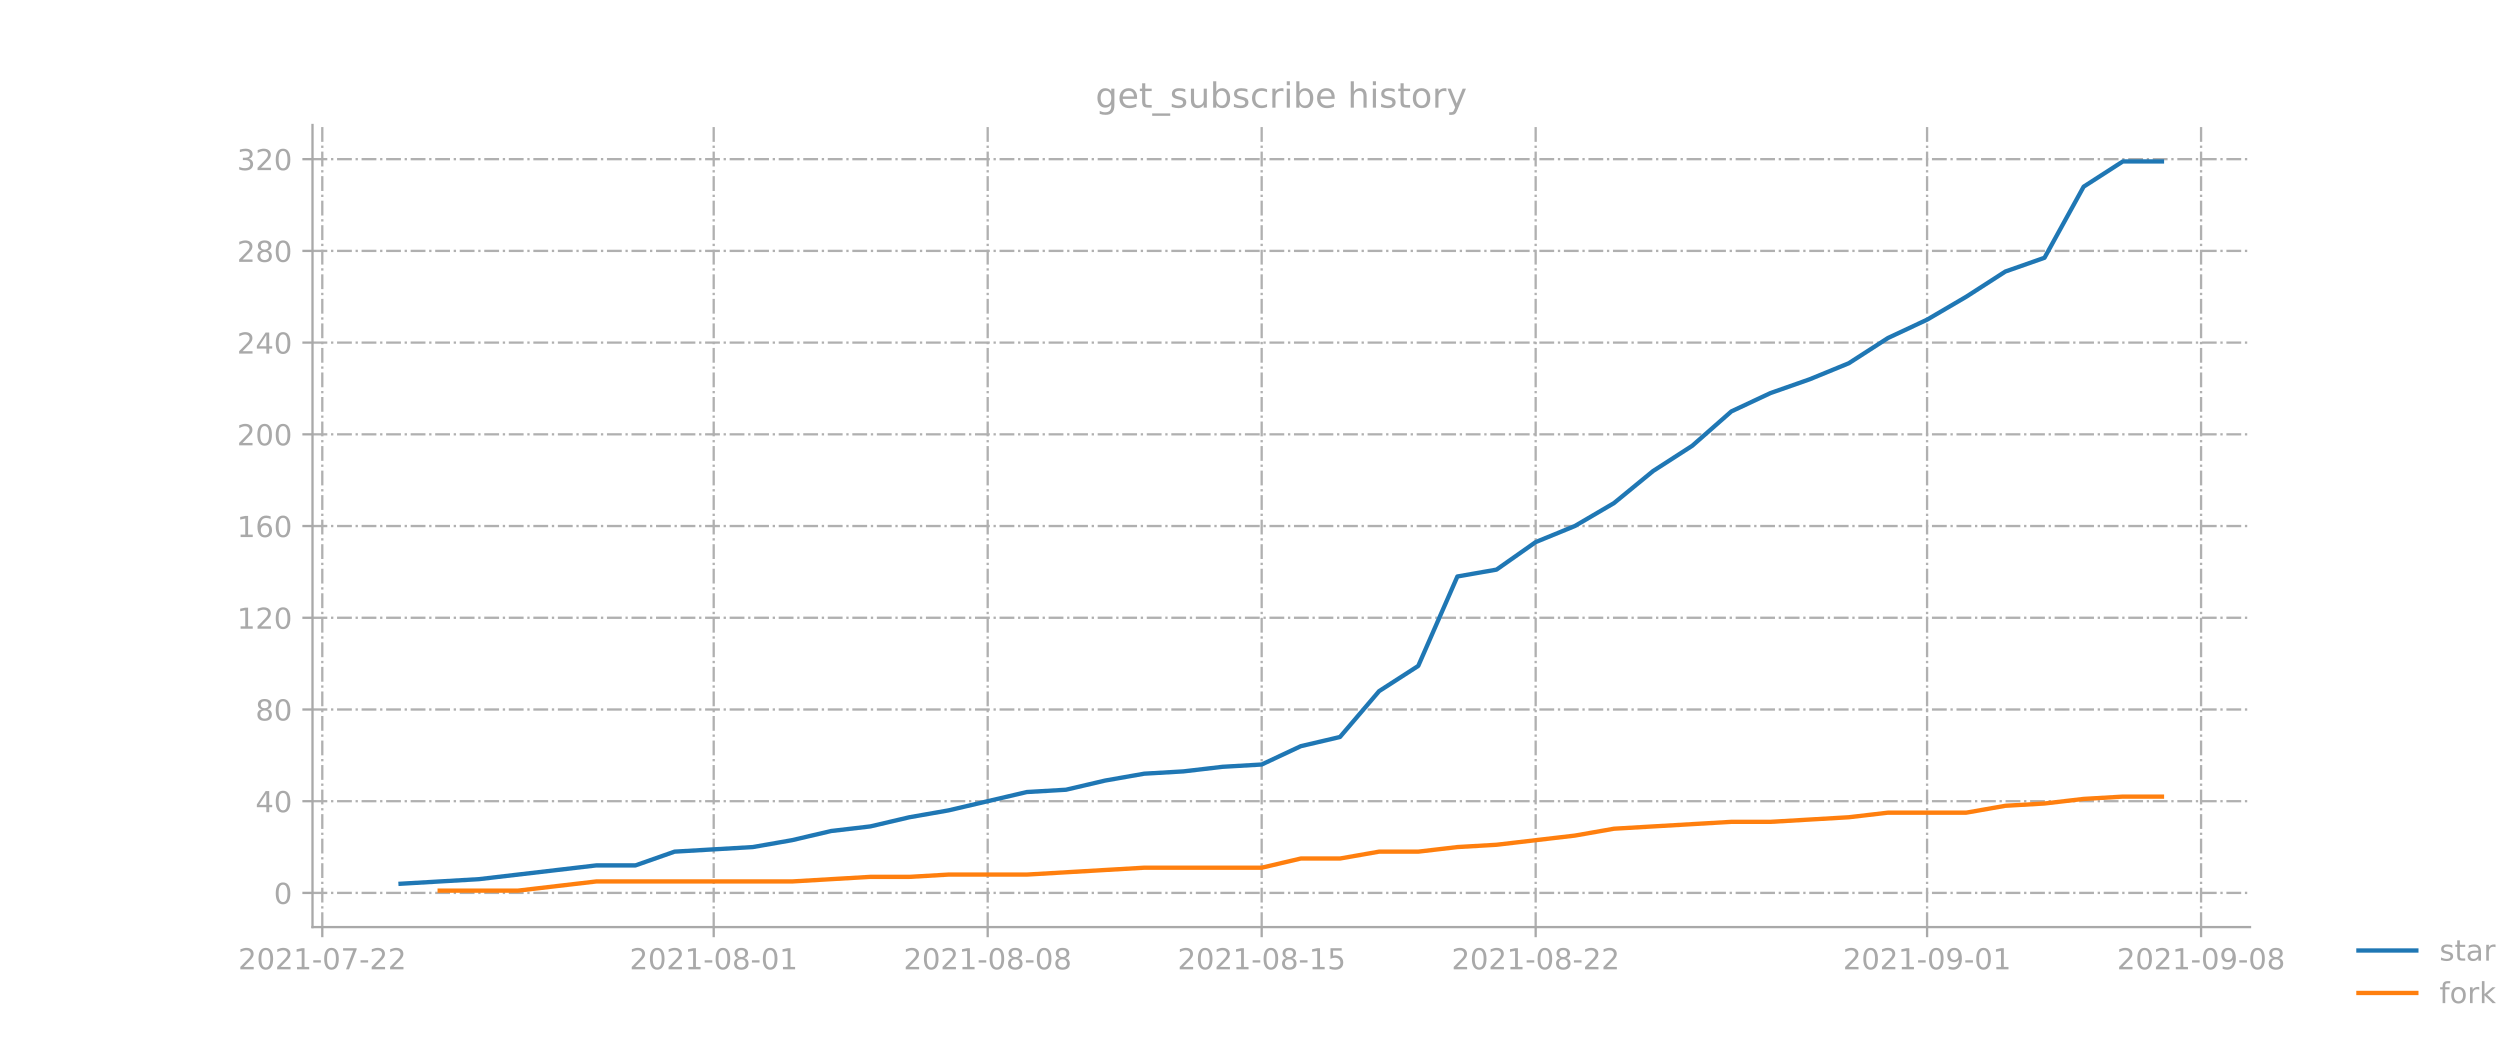
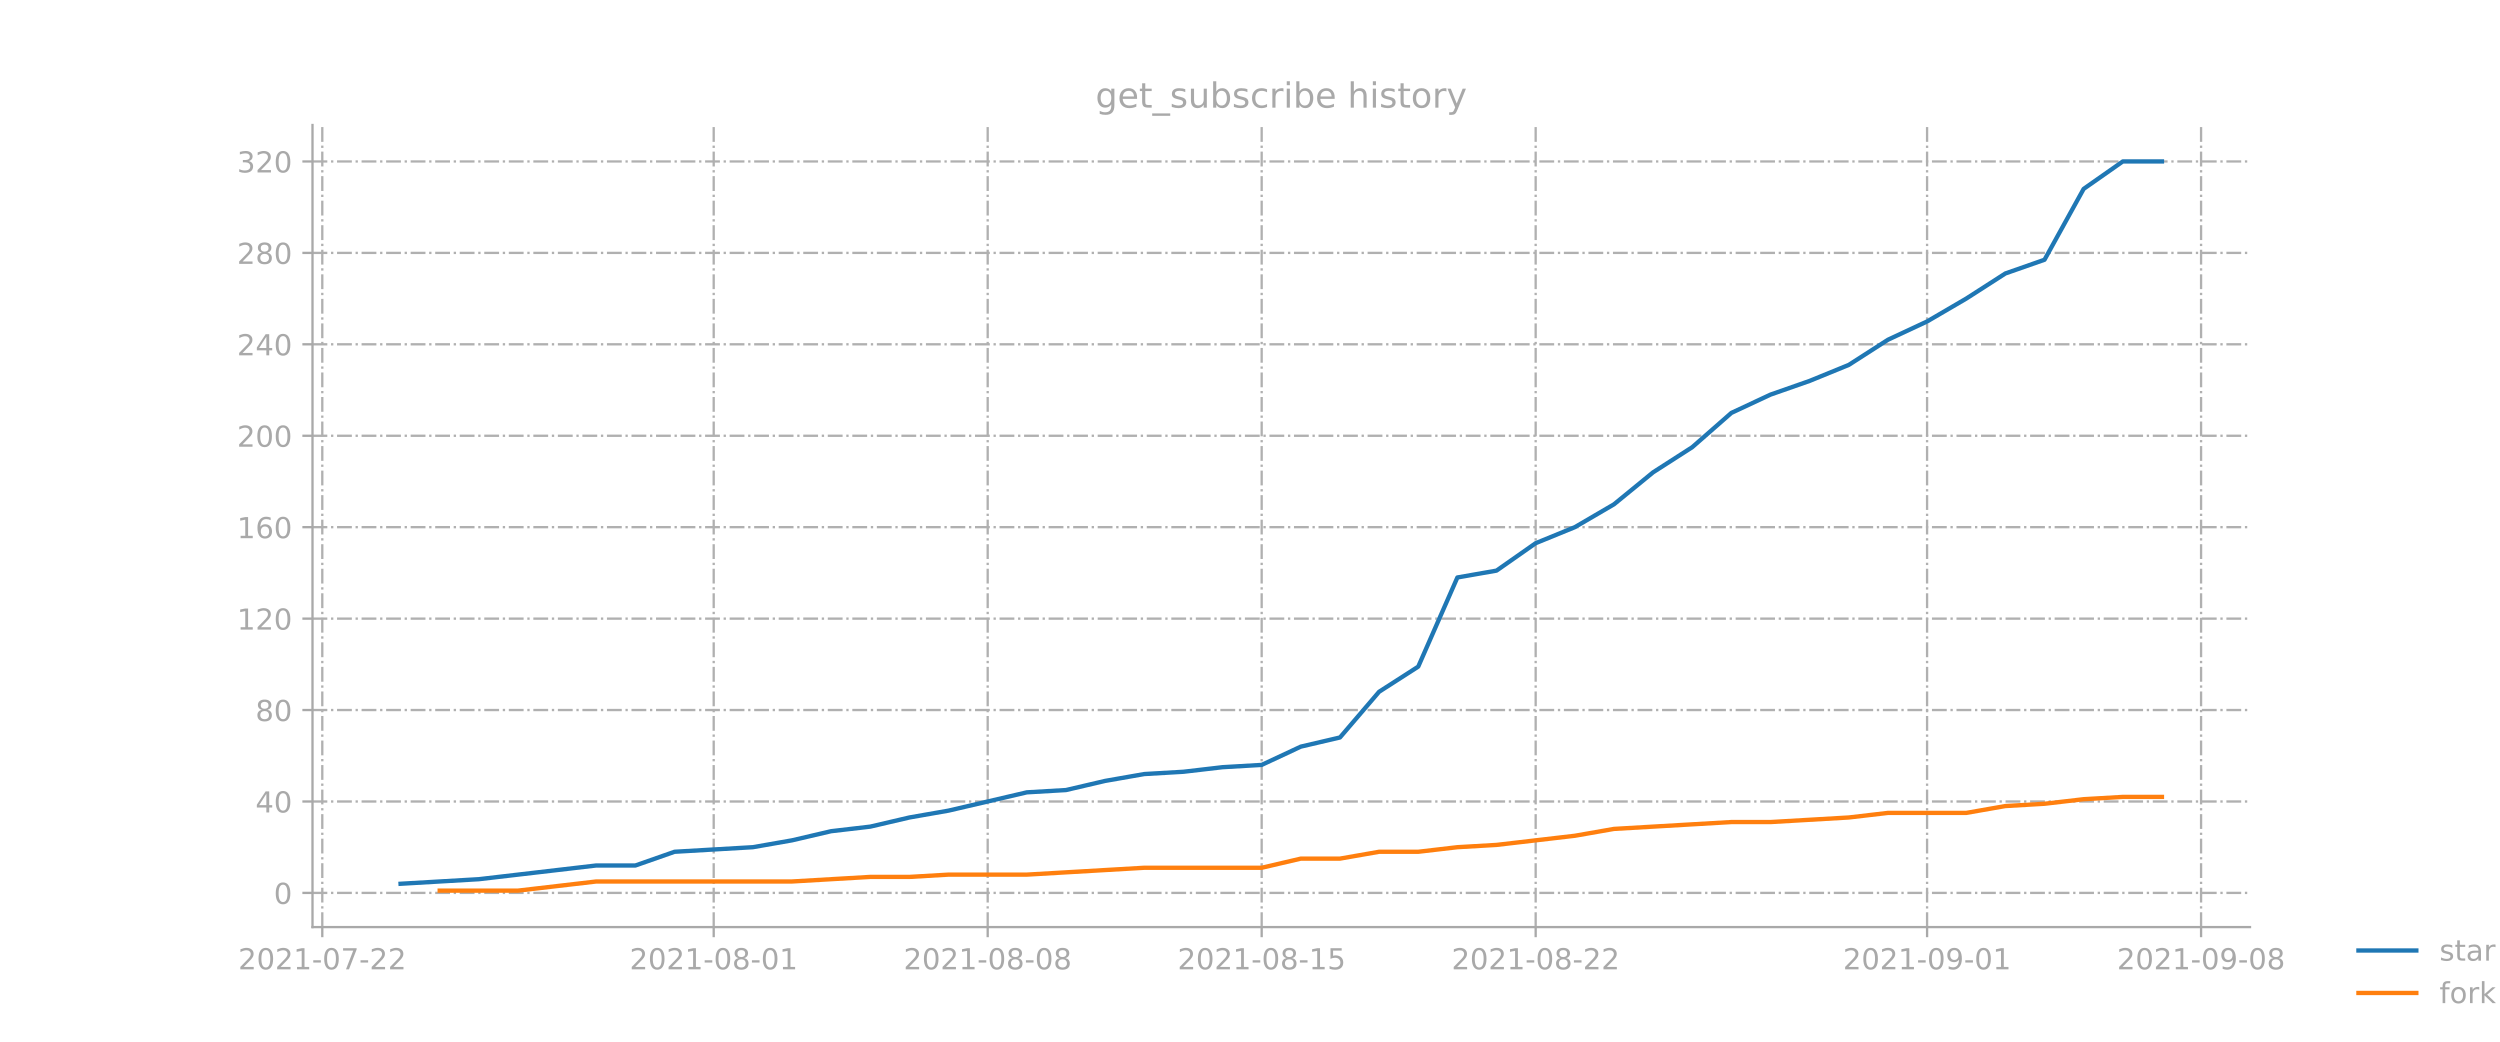
<svg xmlns="http://www.w3.org/2000/svg" xmlns:xlink="http://www.w3.org/1999/xlink" height="360pt" version="1.1" viewBox="0 0 864 360" width="864pt">
  <defs>
    <style type="text/css">*{stroke-linecap:butt;stroke-linejoin:round;}</style>
  </defs>
  <g id="figure_1">
    <g id="patch_1">
      <path d="M 0 360  L 864 360  L 864 0  L 0 0  z " style="fill:none;opacity:0;" />
    </g>
    <g id="axes_1">
      <g id="patch_2">
        <path d="M 108 320.4  L 777.6 320.4  L 777.6 43.2  L 108 43.2  z " style="fill:none;opacity:0;" />
      </g>
      <g id="matplotlib.axis_1">
        <g id="xtick_1">
          <g id="line2d_1">
-             <path clip-path="url(#pb68eed4f0f)" d="M 111.382 320.4  L 111.382 43.2  " style="fill:none;stroke:#b0b0b0;stroke-dasharray:5.12,1.28,0.8,1.28;stroke-dashoffset:0;stroke-width:0.8;" />
+             <path clip-path="url(#p9d81b66280)" d="M 111.382 320.4  L 111.382 43.2  " style="fill:none;stroke:#b0b0b0;stroke-dasharray:5.12,1.28,0.8,1.28;stroke-dashoffset:0;stroke-width:0.8;" />
          </g>
          <g id="line2d_2">
            <defs>
-               <path d="M 0 0  L 0 3.5  " id="m7a4fd6df6c" style="stroke:#a9a9a9;stroke-width:0.8;" />
+               <path d="M 0 0  L 0 3.5  " id="m28feba7f19" style="stroke:#a9a9a9;stroke-width:0.8;" />
            </defs>
            <g>
-               <use style="fill:#a9a9a9;stroke:#a9a9a9;stroke-width:0.8;" x="111.382" xlink:href="#m7a4fd6df6c" y="320.4" />
+               <use style="fill:#a9a9a9;stroke:#a9a9a9;stroke-width:0.8;" x="111.382" xlink:href="#m28feba7f19" y="320.4" />
            </g>
          </g>
          <g id="text_1">
            <g style="fill:#a9a9a9;" transform="translate(82.32401 334.9984)scale(0.1 -0.1)">
              <defs>
                <path d="M 1228 531  L 3431 531  L 3431 0  L 469 0  L 469 531  Q 828 903 1448 1529  Q 2069 2156 2228 2338  Q 2531 2678 2651 2914  Q 2772 3150 2772 3378  Q 2772 3750 2511 3984  Q 2250 4219 1831 4219  Q 1534 4219 1204 4116  Q 875 4013 500 3803  L 500 4441  Q 881 4594 1212 4672  Q 1544 4750 1819 4750  Q 2544 4750 2975 4387  Q 3406 4025 3406 3419  Q 3406 3131 3298 2873  Q 3191 2616 2906 2266  Q 2828 2175 2409 1742  Q 1991 1309 1228 531  z " id="DejaVuSans-32" transform="scale(0.015625)" />
                <path d="M 2034 4250  Q 1547 4250 1301 3770  Q 1056 3291 1056 2328  Q 1056 1369 1301 889  Q 1547 409 2034 409  Q 2525 409 2770 889  Q 3016 1369 3016 2328  Q 3016 3291 2770 3770  Q 2525 4250 2034 4250  z M 2034 4750  Q 2819 4750 3233 4129  Q 3647 3509 3647 2328  Q 3647 1150 3233 529  Q 2819 -91 2034 -91  Q 1250 -91 836 529  Q 422 1150 422 2328  Q 422 3509 836 4129  Q 1250 4750 2034 4750  z " id="DejaVuSans-30" transform="scale(0.015625)" />
                <path d="M 794 531  L 1825 531  L 1825 4091  L 703 3866  L 703 4441  L 1819 4666  L 2450 4666  L 2450 531  L 3481 531  L 3481 0  L 794 0  L 794 531  z " id="DejaVuSans-31" transform="scale(0.015625)" />
                <path d="M 313 2009  L 1997 2009  L 1997 1497  L 313 1497  L 313 2009  z " id="DejaVuSans-2d" transform="scale(0.015625)" />
                <path d="M 525 4666  L 3525 4666  L 3525 4397  L 1831 0  L 1172 0  L 2766 4134  L 525 4134  L 525 4666  z " id="DejaVuSans-37" transform="scale(0.015625)" />
              </defs>
              <use xlink:href="#DejaVuSans-32" />
              <use x="63.623" xlink:href="#DejaVuSans-30" />
              <use x="127.246" xlink:href="#DejaVuSans-32" />
              <use x="190.869" xlink:href="#DejaVuSans-31" />
              <use x="254.492" xlink:href="#DejaVuSans-2d" />
              <use x="290.576" xlink:href="#DejaVuSans-30" />
              <use x="354.199" xlink:href="#DejaVuSans-37" />
              <use x="417.822" xlink:href="#DejaVuSans-2d" />
              <use x="453.906" xlink:href="#DejaVuSans-32" />
              <use x="517.529" xlink:href="#DejaVuSans-32" />
            </g>
          </g>
        </g>
        <g id="xtick_2">
          <g id="line2d_3">
-             <path clip-path="url(#pb68eed4f0f)" d="M 246.655 320.4  L 246.655 43.2  " style="fill:none;stroke:#b0b0b0;stroke-dasharray:5.12,1.28,0.8,1.28;stroke-dashoffset:0;stroke-width:0.8;" />
+             <path clip-path="url(#p9d81b66280)" d="M 246.655 320.4  L 246.655 43.2  " style="fill:none;stroke:#b0b0b0;stroke-dasharray:5.12,1.28,0.8,1.28;stroke-dashoffset:0;stroke-width:0.8;" />
          </g>
          <g id="line2d_4">
            <g>
-               <use style="fill:#a9a9a9;stroke:#a9a9a9;stroke-width:0.8;" x="246.655" xlink:href="#m7a4fd6df6c" y="320.4" />
+               <use style="fill:#a9a9a9;stroke:#a9a9a9;stroke-width:0.8;" x="246.655" xlink:href="#m28feba7f19" y="320.4" />
            </g>
          </g>
          <g id="text_2">
            <g style="fill:#a9a9a9;" transform="translate(217.5967 334.9984)scale(0.1 -0.1)">
              <defs>
                <path d="M 2034 2216  Q 1584 2216 1326 1975  Q 1069 1734 1069 1313  Q 1069 891 1326 650  Q 1584 409 2034 409  Q 2484 409 2743 651  Q 3003 894 3003 1313  Q 3003 1734 2745 1975  Q 2488 2216 2034 2216  z M 1403 2484  Q 997 2584 770 2862  Q 544 3141 544 3541  Q 544 4100 942 4425  Q 1341 4750 2034 4750  Q 2731 4750 3128 4425  Q 3525 4100 3525 3541  Q 3525 3141 3298 2862  Q 3072 2584 2669 2484  Q 3125 2378 3379 2068  Q 3634 1759 3634 1313  Q 3634 634 3220 271  Q 2806 -91 2034 -91  Q 1263 -91 848 271  Q 434 634 434 1313  Q 434 1759 690 2068  Q 947 2378 1403 2484  z M 1172 3481  Q 1172 3119 1398 2916  Q 1625 2713 2034 2713  Q 2441 2713 2670 2916  Q 2900 3119 2900 3481  Q 2900 3844 2670 4047  Q 2441 4250 2034 4250  Q 1625 4250 1398 4047  Q 1172 3844 1172 3481  z " id="DejaVuSans-38" transform="scale(0.015625)" />
              </defs>
              <use xlink:href="#DejaVuSans-32" />
              <use x="63.623" xlink:href="#DejaVuSans-30" />
              <use x="127.246" xlink:href="#DejaVuSans-32" />
              <use x="190.869" xlink:href="#DejaVuSans-31" />
              <use x="254.492" xlink:href="#DejaVuSans-2d" />
              <use x="290.576" xlink:href="#DejaVuSans-30" />
              <use x="354.199" xlink:href="#DejaVuSans-38" />
              <use x="417.822" xlink:href="#DejaVuSans-2d" />
              <use x="453.906" xlink:href="#DejaVuSans-30" />
              <use x="517.529" xlink:href="#DejaVuSans-31" />
            </g>
          </g>
        </g>
        <g id="xtick_3">
          <g id="line2d_5">
-             <path clip-path="url(#pb68eed4f0f)" d="M 341.345 320.4  L 341.345 43.2  " style="fill:none;stroke:#b0b0b0;stroke-dasharray:5.12,1.28,0.8,1.28;stroke-dashoffset:0;stroke-width:0.8;" />
+             <path clip-path="url(#p9d81b66280)" d="M 341.345 320.4  L 341.345 43.2  " style="fill:none;stroke:#b0b0b0;stroke-dasharray:5.12,1.28,0.8,1.28;stroke-dashoffset:0;stroke-width:0.8;" />
          </g>
          <g id="line2d_6">
            <g>
-               <use style="fill:#a9a9a9;stroke:#a9a9a9;stroke-width:0.8;" x="341.345" xlink:href="#m7a4fd6df6c" y="320.4" />
+               <use style="fill:#a9a9a9;stroke:#a9a9a9;stroke-width:0.8;" x="341.345" xlink:href="#m28feba7f19" y="320.4" />
            </g>
          </g>
          <g id="text_3">
            <g style="fill:#a9a9a9;" transform="translate(312.2876 334.9984)scale(0.1 -0.1)">
              <use xlink:href="#DejaVuSans-32" />
              <use x="63.623" xlink:href="#DejaVuSans-30" />
              <use x="127.246" xlink:href="#DejaVuSans-32" />
              <use x="190.869" xlink:href="#DejaVuSans-31" />
              <use x="254.492" xlink:href="#DejaVuSans-2d" />
              <use x="290.576" xlink:href="#DejaVuSans-30" />
              <use x="354.199" xlink:href="#DejaVuSans-38" />
              <use x="417.822" xlink:href="#DejaVuSans-2d" />
              <use x="453.906" xlink:href="#DejaVuSans-30" />
              <use x="517.529" xlink:href="#DejaVuSans-38" />
            </g>
          </g>
        </g>
        <g id="xtick_4">
          <g id="line2d_7">
-             <path clip-path="url(#pb68eed4f0f)" d="M 436.036 320.4  L 436.036 43.2  " style="fill:none;stroke:#b0b0b0;stroke-dasharray:5.12,1.28,0.8,1.28;stroke-dashoffset:0;stroke-width:0.8;" />
+             <path clip-path="url(#p9d81b66280)" d="M 436.036 320.4  L 436.036 43.2  " style="fill:none;stroke:#b0b0b0;stroke-dasharray:5.12,1.28,0.8,1.28;stroke-dashoffset:0;stroke-width:0.8;" />
          </g>
          <g id="line2d_8">
            <g>
-               <use style="fill:#a9a9a9;stroke:#a9a9a9;stroke-width:0.8;" x="436.036" xlink:href="#m7a4fd6df6c" y="320.4" />
+               <use style="fill:#a9a9a9;stroke:#a9a9a9;stroke-width:0.8;" x="436.036" xlink:href="#m28feba7f19" y="320.4" />
            </g>
          </g>
          <g id="text_4">
            <g style="fill:#a9a9a9;" transform="translate(406.9786 334.9984)scale(0.1 -0.1)">
              <defs>
                <path d="M 691 4666  L 3169 4666  L 3169 4134  L 1269 4134  L 1269 2991  Q 1406 3038 1543 3061  Q 1681 3084 1819 3084  Q 2600 3084 3056 2656  Q 3513 2228 3513 1497  Q 3513 744 3044 326  Q 2575 -91 1722 -91  Q 1428 -91 1123 -41  Q 819 9 494 109  L 494 744  Q 775 591 1075 516  Q 1375 441 1709 441  Q 2250 441 2565 725  Q 2881 1009 2881 1497  Q 2881 1984 2565 2268  Q 2250 2553 1709 2553  Q 1456 2553 1204 2497  Q 953 2441 691 2322  L 691 4666  z " id="DejaVuSans-35" transform="scale(0.015625)" />
              </defs>
              <use xlink:href="#DejaVuSans-32" />
              <use x="63.623" xlink:href="#DejaVuSans-30" />
              <use x="127.246" xlink:href="#DejaVuSans-32" />
              <use x="190.869" xlink:href="#DejaVuSans-31" />
              <use x="254.492" xlink:href="#DejaVuSans-2d" />
              <use x="290.576" xlink:href="#DejaVuSans-30" />
              <use x="354.199" xlink:href="#DejaVuSans-38" />
              <use x="417.822" xlink:href="#DejaVuSans-2d" />
              <use x="453.906" xlink:href="#DejaVuSans-31" />
              <use x="517.529" xlink:href="#DejaVuSans-35" />
            </g>
          </g>
        </g>
        <g id="xtick_5">
          <g id="line2d_9">
-             <path clip-path="url(#pb68eed4f0f)" d="M 530.727 320.4  L 530.727 43.2  " style="fill:none;stroke:#b0b0b0;stroke-dasharray:5.12,1.28,0.8,1.28;stroke-dashoffset:0;stroke-width:0.8;" />
+             <path clip-path="url(#p9d81b66280)" d="M 530.727 320.4  L 530.727 43.2  " style="fill:none;stroke:#b0b0b0;stroke-dasharray:5.12,1.28,0.8,1.28;stroke-dashoffset:0;stroke-width:0.8;" />
          </g>
          <g id="line2d_10">
            <g>
-               <use style="fill:#a9a9a9;stroke:#a9a9a9;stroke-width:0.8;" x="530.727" xlink:href="#m7a4fd6df6c" y="320.4" />
+               <use style="fill:#a9a9a9;stroke:#a9a9a9;stroke-width:0.8;" x="530.727" xlink:href="#m28feba7f19" y="320.4" />
            </g>
          </g>
          <g id="text_5">
            <g style="fill:#a9a9a9;" transform="translate(501.6695 334.9984)scale(0.1 -0.1)">
              <use xlink:href="#DejaVuSans-32" />
              <use x="63.623" xlink:href="#DejaVuSans-30" />
              <use x="127.246" xlink:href="#DejaVuSans-32" />
              <use x="190.869" xlink:href="#DejaVuSans-31" />
              <use x="254.492" xlink:href="#DejaVuSans-2d" />
              <use x="290.576" xlink:href="#DejaVuSans-30" />
              <use x="354.199" xlink:href="#DejaVuSans-38" />
              <use x="417.822" xlink:href="#DejaVuSans-2d" />
              <use x="453.906" xlink:href="#DejaVuSans-32" />
              <use x="517.529" xlink:href="#DejaVuSans-32" />
            </g>
          </g>
        </g>
        <g id="xtick_6">
          <g id="line2d_11">
-             <path clip-path="url(#pb68eed4f0f)" d="M 666 320.4  L 666 43.2  " style="fill:none;stroke:#b0b0b0;stroke-dasharray:5.12,1.28,0.8,1.28;stroke-dashoffset:0;stroke-width:0.8;" />
+             <path clip-path="url(#p9d81b66280)" d="M 666 320.4  L 666 43.2  " style="fill:none;stroke:#b0b0b0;stroke-dasharray:5.12,1.28,0.8,1.28;stroke-dashoffset:0;stroke-width:0.8;" />
          </g>
          <g id="line2d_12">
            <g>
-               <use style="fill:#a9a9a9;stroke:#a9a9a9;stroke-width:0.8;" x="666" xlink:href="#m7a4fd6df6c" y="320.4" />
+               <use style="fill:#a9a9a9;stroke:#a9a9a9;stroke-width:0.8;" x="666" xlink:href="#m28feba7f19" y="320.4" />
            </g>
          </g>
          <g id="text_6">
            <g style="fill:#a9a9a9;" transform="translate(636.9422 334.9984)scale(0.1 -0.1)">
              <defs>
                <path d="M 703 97  L 703 672  Q 941 559 1184 500  Q 1428 441 1663 441  Q 2288 441 2617 861  Q 2947 1281 2994 2138  Q 2813 1869 2534 1725  Q 2256 1581 1919 1581  Q 1219 1581 811 2004  Q 403 2428 403 3163  Q 403 3881 828 4315  Q 1253 4750 1959 4750  Q 2769 4750 3195 4129  Q 3622 3509 3622 2328  Q 3622 1225 3098 567  Q 2575 -91 1691 -91  Q 1453 -91 1209 -44  Q 966 3 703 97  z M 1959 2075  Q 2384 2075 2632 2365  Q 2881 2656 2881 3163  Q 2881 3666 2632 3958  Q 2384 4250 1959 4250  Q 1534 4250 1286 3958  Q 1038 3666 1038 3163  Q 1038 2656 1286 2365  Q 1534 2075 1959 2075  z " id="DejaVuSans-39" transform="scale(0.015625)" />
              </defs>
              <use xlink:href="#DejaVuSans-32" />
              <use x="63.623" xlink:href="#DejaVuSans-30" />
              <use x="127.246" xlink:href="#DejaVuSans-32" />
              <use x="190.869" xlink:href="#DejaVuSans-31" />
              <use x="254.492" xlink:href="#DejaVuSans-2d" />
              <use x="290.576" xlink:href="#DejaVuSans-30" />
              <use x="354.199" xlink:href="#DejaVuSans-39" />
              <use x="417.822" xlink:href="#DejaVuSans-2d" />
              <use x="453.906" xlink:href="#DejaVuSans-30" />
              <use x="517.529" xlink:href="#DejaVuSans-31" />
            </g>
          </g>
        </g>
        <g id="xtick_7">
          <g id="line2d_13">
-             <path clip-path="url(#pb68eed4f0f)" d="M 760.691 320.4  L 760.691 43.2  " style="fill:none;stroke:#b0b0b0;stroke-dasharray:5.12,1.28,0.8,1.28;stroke-dashoffset:0;stroke-width:0.8;" />
+             <path clip-path="url(#p9d81b66280)" d="M 760.691 320.4  L 760.691 43.2  " style="fill:none;stroke:#b0b0b0;stroke-dasharray:5.12,1.28,0.8,1.28;stroke-dashoffset:0;stroke-width:0.8;" />
          </g>
          <g id="line2d_14">
            <g>
-               <use style="fill:#a9a9a9;stroke:#a9a9a9;stroke-width:0.8;" x="760.691" xlink:href="#m7a4fd6df6c" y="320.4" />
+               <use style="fill:#a9a9a9;stroke:#a9a9a9;stroke-width:0.8;" x="760.691" xlink:href="#m28feba7f19" y="320.4" />
            </g>
          </g>
          <g id="text_7">
            <g style="fill:#a9a9a9;" transform="translate(731.6331 334.9984)scale(0.1 -0.1)">
              <use xlink:href="#DejaVuSans-32" />
              <use x="63.623" xlink:href="#DejaVuSans-30" />
              <use x="127.246" xlink:href="#DejaVuSans-32" />
              <use x="190.869" xlink:href="#DejaVuSans-31" />
              <use x="254.492" xlink:href="#DejaVuSans-2d" />
              <use x="290.576" xlink:href="#DejaVuSans-30" />
              <use x="354.199" xlink:href="#DejaVuSans-39" />
              <use x="417.822" xlink:href="#DejaVuSans-2d" />
              <use x="453.906" xlink:href="#DejaVuSans-30" />
              <use x="517.529" xlink:href="#DejaVuSans-38" />
            </g>
          </g>
        </g>
      </g>
      <g id="matplotlib.axis_2">
        <g id="ytick_1">
          <g id="line2d_15">
-             <path clip-path="url(#pb68eed4f0f)" d="M 108 308.592  L 777.6 308.592  " style="fill:none;stroke:#b0b0b0;stroke-dasharray:5.12,1.28,0.8,1.28;stroke-dashoffset:0;stroke-width:0.8;" />
+             <path clip-path="url(#p9d81b66280)" d="M 108 308.59  L 777.6 308.59  " style="fill:none;stroke:#b0b0b0;stroke-dasharray:5.12,1.28,0.8,1.28;stroke-dashoffset:0;stroke-width:0.8;" />
          </g>
          <g id="line2d_16">
            <defs>
-               <path d="M 0 0  L -3.5 0  " id="m92cb1baaff" style="stroke:#a9a9a9;stroke-width:0.8;" />
+               <path d="M 0 0  L -3.5 0  " id="mba92eb5a95" style="stroke:#a9a9a9;stroke-width:0.8;" />
            </defs>
            <g>
-               <use style="fill:#a9a9a9;stroke:#a9a9a9;stroke-width:0.8;" x="108" xlink:href="#m92cb1baaff" y="308.592" />
+               <use style="fill:#a9a9a9;stroke:#a9a9a9;stroke-width:0.8;" x="108" xlink:href="#mba92eb5a95" y="308.59" />
            </g>
          </g>
          <g id="text_8">
-             <g style="fill:#a9a9a9;" transform="translate(94.6375 312.3917)scale(0.1 -0.1)">
+             <g style="fill:#a9a9a9;" transform="translate(94.6375 312.3892)scale(0.1 -0.1)">
              <use xlink:href="#DejaVuSans-30" />
            </g>
          </g>
        </g>
        <g id="ytick_2">
          <g id="line2d_17">
-             <path clip-path="url(#pb68eed4f0f)" d="M 108 276.894  L 777.6 276.894  " style="fill:none;stroke:#b0b0b0;stroke-dasharray:5.12,1.28,0.8,1.28;stroke-dashoffset:0;stroke-width:0.8;" />
+             <path clip-path="url(#p9d81b66280)" d="M 108 276.991  L 777.6 276.991  " style="fill:none;stroke:#b0b0b0;stroke-dasharray:5.12,1.28,0.8,1.28;stroke-dashoffset:0;stroke-width:0.8;" />
          </g>
          <g id="line2d_18">
            <g>
-               <use style="fill:#a9a9a9;stroke:#a9a9a9;stroke-width:0.8;" x="108" xlink:href="#m92cb1baaff" y="276.894" />
+               <use style="fill:#a9a9a9;stroke:#a9a9a9;stroke-width:0.8;" x="108" xlink:href="#mba92eb5a95" y="276.991" />
            </g>
          </g>
          <g id="text_9">
-             <g style="fill:#a9a9a9;" transform="translate(88.275 280.6936)scale(0.1 -0.1)">
+             <g style="fill:#a9a9a9;" transform="translate(88.275 280.7904)scale(0.1 -0.1)">
              <defs>
                <path d="M 2419 4116  L 825 1625  L 2419 1625  L 2419 4116  z M 2253 4666  L 3047 4666  L 3047 1625  L 3713 1625  L 3713 1100  L 3047 1100  L 3047 0  L 2419 0  L 2419 1100  L 313 1100  L 313 1709  L 2253 4666  z " id="DejaVuSans-34" transform="scale(0.015625)" />
              </defs>
              <use xlink:href="#DejaVuSans-34" />
              <use x="63.623" xlink:href="#DejaVuSans-30" />
            </g>
          </g>
        </g>
        <g id="ytick_3">
          <g id="line2d_19">
-             <path clip-path="url(#pb68eed4f0f)" d="M 108 245.196  L 777.6 245.196  " style="fill:none;stroke:#b0b0b0;stroke-dasharray:5.12,1.28,0.8,1.28;stroke-dashoffset:0;stroke-width:0.8;" />
+             <path clip-path="url(#p9d81b66280)" d="M 108 245.392  L 777.6 245.392  " style="fill:none;stroke:#b0b0b0;stroke-dasharray:5.12,1.28,0.8,1.28;stroke-dashoffset:0;stroke-width:0.8;" />
          </g>
          <g id="line2d_20">
            <g>
-               <use style="fill:#a9a9a9;stroke:#a9a9a9;stroke-width:0.8;" x="108" xlink:href="#m92cb1baaff" y="245.196" />
+               <use style="fill:#a9a9a9;stroke:#a9a9a9;stroke-width:0.8;" x="108" xlink:href="#mba92eb5a95" y="245.392" />
            </g>
          </g>
          <g id="text_10">
-             <g style="fill:#a9a9a9;" transform="translate(88.275 248.9954)scale(0.1 -0.1)">
+             <g style="fill:#a9a9a9;" transform="translate(88.275 249.1917)scale(0.1 -0.1)">
              <use xlink:href="#DejaVuSans-38" />
              <use x="63.623" xlink:href="#DejaVuSans-30" />
            </g>
          </g>
        </g>
        <g id="ytick_4">
          <g id="line2d_21">
-             <path clip-path="url(#pb68eed4f0f)" d="M 108 213.498  L 777.6 213.498  " style="fill:none;stroke:#b0b0b0;stroke-dasharray:5.12,1.28,0.8,1.28;stroke-dashoffset:0;stroke-width:0.8;" />
+             <path clip-path="url(#p9d81b66280)" d="M 108 213.794  L 777.6 213.794  " style="fill:none;stroke:#b0b0b0;stroke-dasharray:5.12,1.28,0.8,1.28;stroke-dashoffset:0;stroke-width:0.8;" />
          </g>
          <g id="line2d_22">
            <g>
-               <use style="fill:#a9a9a9;stroke:#a9a9a9;stroke-width:0.8;" x="108" xlink:href="#m92cb1baaff" y="213.498" />
+               <use style="fill:#a9a9a9;stroke:#a9a9a9;stroke-width:0.8;" x="108" xlink:href="#mba92eb5a95" y="213.794" />
            </g>
          </g>
          <g id="text_11">
-             <g style="fill:#a9a9a9;" transform="translate(81.9125 217.2973)scale(0.1 -0.1)">
+             <g style="fill:#a9a9a9;" transform="translate(81.9125 217.5929)scale(0.1 -0.1)">
              <use xlink:href="#DejaVuSans-31" />
              <use x="63.623" xlink:href="#DejaVuSans-32" />
              <use x="127.246" xlink:href="#DejaVuSans-30" />
            </g>
          </g>
        </g>
        <g id="ytick_5">
          <g id="line2d_23">
-             <path clip-path="url(#pb68eed4f0f)" d="M 108 181.8  L 777.6 181.8  " style="fill:none;stroke:#b0b0b0;stroke-dasharray:5.12,1.28,0.8,1.28;stroke-dashoffset:0;stroke-width:0.8;" />
+             <path clip-path="url(#p9d81b66280)" d="M 108 182.195  L 777.6 182.195  " style="fill:none;stroke:#b0b0b0;stroke-dasharray:5.12,1.28,0.8,1.28;stroke-dashoffset:0;stroke-width:0.8;" />
          </g>
          <g id="line2d_24">
            <g>
-               <use style="fill:#a9a9a9;stroke:#a9a9a9;stroke-width:0.8;" x="108" xlink:href="#m92cb1baaff" y="181.8" />
+               <use style="fill:#a9a9a9;stroke:#a9a9a9;stroke-width:0.8;" x="108" xlink:href="#mba92eb5a95" y="182.195" />
            </g>
          </g>
          <g id="text_12">
-             <g style="fill:#a9a9a9;" transform="translate(81.9125 185.5992)scale(0.1 -0.1)">
+             <g style="fill:#a9a9a9;" transform="translate(81.9125 185.9942)scale(0.1 -0.1)">
              <defs>
                <path d="M 2113 2584  Q 1688 2584 1439 2293  Q 1191 2003 1191 1497  Q 1191 994 1439 701  Q 1688 409 2113 409  Q 2538 409 2786 701  Q 3034 994 3034 1497  Q 3034 2003 2786 2293  Q 2538 2584 2113 2584  z M 3366 4563  L 3366 3988  Q 3128 4100 2886 4159  Q 2644 4219 2406 4219  Q 1781 4219 1451 3797  Q 1122 3375 1075 2522  Q 1259 2794 1537 2939  Q 1816 3084 2150 3084  Q 2853 3084 3261 2657  Q 3669 2231 3669 1497  Q 3669 778 3244 343  Q 2819 -91 2113 -91  Q 1303 -91 875 529  Q 447 1150 447 2328  Q 447 3434 972 4092  Q 1497 4750 2381 4750  Q 2619 4750 2861 4703  Q 3103 4656 3366 4563  z " id="DejaVuSans-36" transform="scale(0.015625)" />
              </defs>
              <use xlink:href="#DejaVuSans-31" />
              <use x="63.623" xlink:href="#DejaVuSans-36" />
              <use x="127.246" xlink:href="#DejaVuSans-30" />
            </g>
          </g>
        </g>
        <g id="ytick_6">
          <g id="line2d_25">
-             <path clip-path="url(#pb68eed4f0f)" d="M 108 150.102  L 777.6 150.102  " style="fill:none;stroke:#b0b0b0;stroke-dasharray:5.12,1.28,0.8,1.28;stroke-dashoffset:0;stroke-width:0.8;" />
+             <path clip-path="url(#p9d81b66280)" d="M 108 150.596  L 777.6 150.596  " style="fill:none;stroke:#b0b0b0;stroke-dasharray:5.12,1.28,0.8,1.28;stroke-dashoffset:0;stroke-width:0.8;" />
          </g>
          <g id="line2d_26">
            <g>
-               <use style="fill:#a9a9a9;stroke:#a9a9a9;stroke-width:0.8;" x="108" xlink:href="#m92cb1baaff" y="150.102" />
+               <use style="fill:#a9a9a9;stroke:#a9a9a9;stroke-width:0.8;" x="108" xlink:href="#mba92eb5a95" y="150.596" />
            </g>
          </g>
          <g id="text_13">
-             <g style="fill:#a9a9a9;" transform="translate(81.9125 153.9011)scale(0.1 -0.1)">
+             <g style="fill:#a9a9a9;" transform="translate(81.9125 154.3955)scale(0.1 -0.1)">
              <use xlink:href="#DejaVuSans-32" />
              <use x="63.623" xlink:href="#DejaVuSans-30" />
              <use x="127.246" xlink:href="#DejaVuSans-30" />
            </g>
          </g>
        </g>
        <g id="ytick_7">
          <g id="line2d_27">
-             <path clip-path="url(#pb68eed4f0f)" d="M 108 118.404  L 777.6 118.404  " style="fill:none;stroke:#b0b0b0;stroke-dasharray:5.12,1.28,0.8,1.28;stroke-dashoffset:0;stroke-width:0.8;" />
+             <path clip-path="url(#p9d81b66280)" d="M 108 118.997  L 777.6 118.997  " style="fill:none;stroke:#b0b0b0;stroke-dasharray:5.12,1.28,0.8,1.28;stroke-dashoffset:0;stroke-width:0.8;" />
          </g>
          <g id="line2d_28">
            <g>
-               <use style="fill:#a9a9a9;stroke:#a9a9a9;stroke-width:0.8;" x="108" xlink:href="#m92cb1baaff" y="118.404" />
+               <use style="fill:#a9a9a9;stroke:#a9a9a9;stroke-width:0.8;" x="108" xlink:href="#mba92eb5a95" y="118.997" />
            </g>
          </g>
          <g id="text_14">
-             <g style="fill:#a9a9a9;" transform="translate(81.9125 122.203)scale(0.1 -0.1)">
+             <g style="fill:#a9a9a9;" transform="translate(81.9125 122.7967)scale(0.1 -0.1)">
              <use xlink:href="#DejaVuSans-32" />
              <use x="63.623" xlink:href="#DejaVuSans-34" />
              <use x="127.246" xlink:href="#DejaVuSans-30" />
            </g>
          </g>
        </g>
        <g id="ytick_8">
          <g id="line2d_29">
-             <path clip-path="url(#pb68eed4f0f)" d="M 108 86.706  L 777.6 86.706  " style="fill:none;stroke:#b0b0b0;stroke-dasharray:5.12,1.28,0.8,1.28;stroke-dashoffset:0;stroke-width:0.8;" />
+             <path clip-path="url(#p9d81b66280)" d="M 108 87.399  L 777.6 87.399  " style="fill:none;stroke:#b0b0b0;stroke-dasharray:5.12,1.28,0.8,1.28;stroke-dashoffset:0;stroke-width:0.8;" />
          </g>
          <g id="line2d_30">
            <g>
-               <use style="fill:#a9a9a9;stroke:#a9a9a9;stroke-width:0.8;" x="108" xlink:href="#m92cb1baaff" y="86.706" />
+               <use style="fill:#a9a9a9;stroke:#a9a9a9;stroke-width:0.8;" x="108" xlink:href="#mba92eb5a95" y="87.399" />
            </g>
          </g>
          <g id="text_15">
-             <g style="fill:#a9a9a9;" transform="translate(81.9125 90.50488)scale(0.1 -0.1)">
+             <g style="fill:#a9a9a9;" transform="translate(81.9125 91.19796)scale(0.1 -0.1)">
              <use xlink:href="#DejaVuSans-32" />
              <use x="63.623" xlink:href="#DejaVuSans-38" />
              <use x="127.246" xlink:href="#DejaVuSans-30" />
            </g>
          </g>
        </g>
        <g id="ytick_9">
          <g id="line2d_31">
-             <path clip-path="url(#pb68eed4f0f)" d="M 108 55.008  L 777.6 55.008  " style="fill:none;stroke:#b0b0b0;stroke-dasharray:5.12,1.28,0.8,1.28;stroke-dashoffset:0;stroke-width:0.8;" />
+             <path clip-path="url(#p9d81b66280)" d="M 108 55.8  L 777.6 55.8  " style="fill:none;stroke:#b0b0b0;stroke-dasharray:5.12,1.28,0.8,1.28;stroke-dashoffset:0;stroke-width:0.8;" />
          </g>
          <g id="line2d_32">
            <g>
-               <use style="fill:#a9a9a9;stroke:#a9a9a9;stroke-width:0.8;" x="108" xlink:href="#m92cb1baaff" y="55.008" />
+               <use style="fill:#a9a9a9;stroke:#a9a9a9;stroke-width:0.8;" x="108" xlink:href="#mba92eb5a95" y="55.8" />
            </g>
          </g>
          <g id="text_16">
-             <g style="fill:#a9a9a9;" transform="translate(81.9125 58.80677)scale(0.1 -0.1)">
+             <g style="fill:#a9a9a9;" transform="translate(81.9125 59.59922)scale(0.1 -0.1)">
              <defs>
                <path d="M 2597 2516  Q 3050 2419 3304 2112  Q 3559 1806 3559 1356  Q 3559 666 3084 287  Q 2609 -91 1734 -91  Q 1441 -91 1130 -33  Q 819 25 488 141  L 488 750  Q 750 597 1062 519  Q 1375 441 1716 441  Q 2309 441 2620 675  Q 2931 909 2931 1356  Q 2931 1769 2642 2001  Q 2353 2234 1838 2234  L 1294 2234  L 1294 2753  L 1863 2753  Q 2328 2753 2575 2939  Q 2822 3125 2822 3475  Q 2822 3834 2567 4026  Q 2313 4219 1838 4219  Q 1578 4219 1281 4162  Q 984 4106 628 3988  L 628 4550  Q 988 4650 1302 4700  Q 1616 4750 1894 4750  Q 2613 4750 3031 4423  Q 3450 4097 3450 3541  Q 3450 3153 3228 2886  Q 3006 2619 2597 2516  z " id="DejaVuSans-33" transform="scale(0.015625)" />
              </defs>
              <use xlink:href="#DejaVuSans-33" />
              <use x="63.623" xlink:href="#DejaVuSans-32" />
              <use x="127.246" xlink:href="#DejaVuSans-30" />
            </g>
          </g>
        </g>
      </g>
      <g id="line2d_33">
-         <path clip-path="url(#pb68eed4f0f)" d="M 138.436 305.423  L 151.964 304.63  L 165.491 303.838  L 179.018 302.253  L 192.545 300.668  L 206.073 299.083  L 219.6 299.083  L 233.127 294.328  L 246.655 293.536  L 260.182 292.743  L 273.709 290.366  L 287.236 287.196  L 300.764 285.611  L 314.291 282.442  L 327.818 280.064  L 341.345 276.894  L 354.873 273.725  L 368.4 272.932  L 381.927 269.762  L 395.455 267.385  L 408.982 266.592  L 422.509 265.008  L 436.036 264.215  L 449.564 257.875  L 463.091 254.706  L 476.618 238.857  L 490.145 230.14  L 503.673 199.234  L 517.2 196.857  L 530.727 187.347  L 544.255 181.8  L 557.782 173.875  L 571.309 162.781  L 584.836 154.064  L 598.364 142.177  L 611.891 135.838  L 625.418 131.083  L 638.945 125.536  L 652.473 116.819  L 666 110.479  L 679.527 102.555  L 693.055 93.838  L 706.582 89.083  L 720.109 64.517  L 733.636 55.8  L 747.164 55.8  " style="fill:none;stroke:#1f77b4;stroke-linecap:square;stroke-width:1.5;" />
+         <path clip-path="url(#p9d81b66280)" d="M 138.436 305.43  L 151.964 304.64  L 165.491 303.85  L 179.018 302.27  L 192.545 300.69  L 206.073 299.11  L 219.6 299.11  L 233.127 294.371  L 246.655 293.581  L 260.182 292.791  L 273.709 290.421  L 287.236 287.261  L 300.764 285.681  L 314.291 282.521  L 327.818 280.151  L 341.345 276.991  L 354.873 273.831  L 368.4 273.041  L 381.927 269.882  L 395.455 267.512  L 408.982 266.722  L 422.509 265.142  L 436.036 264.352  L 449.564 258.032  L 463.091 254.872  L 476.618 239.073  L 490.145 230.383  L 503.673 199.574  L 517.2 197.204  L 530.727 187.725  L 544.255 182.195  L 557.782 174.295  L 571.309 163.236  L 584.836 154.546  L 598.364 142.697  L 611.891 136.377  L 625.418 131.637  L 638.945 126.107  L 652.473 117.418  L 666 111.098  L 679.527 103.198  L 693.055 94.508  L 706.582 89.769  L 720.109 65.28  L 733.636 55.8  L 747.164 55.8  " style="fill:none;stroke:#1f77b4;stroke-linecap:square;stroke-width:1.5;" />
      </g>
      <g id="line2d_34">
-         <path clip-path="url(#pb68eed4f0f)" d="M 151.964 307.8  L 165.491 307.8  L 179.018 307.8  L 192.545 306.215  L 206.073 304.63  L 219.6 304.63  L 233.127 304.63  L 246.655 304.63  L 260.182 304.63  L 273.709 304.63  L 287.236 303.838  L 300.764 303.045  L 314.291 303.045  L 327.818 302.253  L 341.345 302.253  L 354.873 302.253  L 368.4 301.46  L 381.927 300.668  L 395.455 299.875  L 408.982 299.875  L 422.509 299.875  L 436.036 299.875  L 449.564 296.706  L 463.091 296.706  L 476.618 294.328  L 490.145 294.328  L 503.673 292.743  L 517.2 291.951  L 530.727 290.366  L 544.255 288.781  L 557.782 286.404  L 571.309 285.611  L 584.836 284.819  L 598.364 284.026  L 611.891 284.026  L 625.418 283.234  L 638.945 282.442  L 652.473 280.857  L 666 280.857  L 679.527 280.857  L 693.055 278.479  L 706.582 277.687  L 720.109 276.102  L 733.636 275.309  L 747.164 275.309  " style="fill:none;stroke:#ff7f0e;stroke-linecap:square;stroke-width:1.5;" />
+         <path clip-path="url(#p9d81b66280)" d="M 151.964 307.8  L 165.491 307.8  L 179.018 307.8  L 192.545 306.22  L 206.073 304.64  L 219.6 304.64  L 233.127 304.64  L 246.655 304.64  L 260.182 304.64  L 273.709 304.64  L 287.236 303.85  L 300.764 303.06  L 314.291 303.06  L 327.818 302.27  L 341.345 302.27  L 354.873 302.27  L 368.4 301.48  L 381.927 300.69  L 395.455 299.9  L 408.982 299.9  L 422.509 299.9  L 436.036 299.9  L 449.564 296.74  L 463.091 296.74  L 476.618 294.371  L 490.145 294.371  L 503.673 292.791  L 517.2 292.001  L 530.727 290.421  L 544.255 288.841  L 557.782 286.471  L 571.309 285.681  L 584.836 284.891  L 598.364 284.101  L 611.891 284.101  L 625.418 283.311  L 638.945 282.521  L 652.473 280.941  L 666 280.941  L 679.527 280.941  L 693.055 278.571  L 706.582 277.781  L 720.109 276.201  L 733.636 275.411  L 747.164 275.411  " style="fill:none;stroke:#ff7f0e;stroke-linecap:square;stroke-width:1.5;" />
      </g>
      <g id="patch_3">
        <path d="M 108 320.4  L 108 43.2  " style="fill:none;stroke:#a9a9a9;stroke-linecap:square;stroke-linejoin:miter;stroke-width:0.8;" />
      </g>
      <g id="patch_4">
        <path d="M 777.6 320.4  L 777.6 43.2  " style="fill:none;" />
      </g>
      <g id="patch_5">
        <path d="M 108 320.4  L 777.6 320.4  " style="fill:none;stroke:#a9a9a9;stroke-linecap:square;stroke-linejoin:miter;stroke-width:0.8;" />
      </g>
      <g id="patch_6">
        <path d="M 108 43.2  L 777.6 43.2  " style="fill:none;" />
      </g>
      <g id="text_17">
        <g style="fill:#a9a9a9;" transform="translate(378.6075 37.2)scale(0.12 -0.12)">
          <defs>
            <path d="M 2906 1791  Q 2906 2416 2648 2759  Q 2391 3103 1925 3103  Q 1463 3103 1205 2759  Q 947 2416 947 1791  Q 947 1169 1205 825  Q 1463 481 1925 481  Q 2391 481 2648 825  Q 2906 1169 2906 1791  z M 3481 434  Q 3481 -459 3084 -895  Q 2688 -1331 1869 -1331  Q 1566 -1331 1297 -1286  Q 1028 -1241 775 -1147  L 775 -588  Q 1028 -725 1275 -790  Q 1522 -856 1778 -856  Q 2344 -856 2625 -561  Q 2906 -266 2906 331  L 2906 616  Q 2728 306 2450 153  Q 2172 0 1784 0  Q 1141 0 747 490  Q 353 981 353 1791  Q 353 2603 747 3093  Q 1141 3584 1784 3584  Q 2172 3584 2450 3431  Q 2728 3278 2906 2969  L 2906 3500  L 3481 3500  L 3481 434  z " id="DejaVuSans-67" transform="scale(0.015625)" />
            <path d="M 3597 1894  L 3597 1613  L 953 1613  Q 991 1019 1311 708  Q 1631 397 2203 397  Q 2534 397 2845 478  Q 3156 559 3463 722  L 3463 178  Q 3153 47 2828 -22  Q 2503 -91 2169 -91  Q 1331 -91 842 396  Q 353 884 353 1716  Q 353 2575 817 3079  Q 1281 3584 2069 3584  Q 2775 3584 3186 3129  Q 3597 2675 3597 1894  z M 3022 2063  Q 3016 2534 2758 2815  Q 2500 3097 2075 3097  Q 1594 3097 1305 2825  Q 1016 2553 972 2059  L 3022 2063  z " id="DejaVuSans-65" transform="scale(0.015625)" />
            <path d="M 1172 4494  L 1172 3500  L 2356 3500  L 2356 3053  L 1172 3053  L 1172 1153  Q 1172 725 1289 603  Q 1406 481 1766 481  L 2356 481  L 2356 0  L 1766 0  Q 1100 0 847 248  Q 594 497 594 1153  L 594 3053  L 172 3053  L 172 3500  L 594 3500  L 594 4494  L 1172 4494  z " id="DejaVuSans-74" transform="scale(0.015625)" />
            <path d="M 3263 -1063  L 3263 -1509  L -63 -1509  L -63 -1063  L 3263 -1063  z " id="DejaVuSans-5f" transform="scale(0.015625)" />
            <path d="M 2834 3397  L 2834 2853  Q 2591 2978 2328 3040  Q 2066 3103 1784 3103  Q 1356 3103 1142 2972  Q 928 2841 928 2578  Q 928 2378 1081 2264  Q 1234 2150 1697 2047  L 1894 2003  Q 2506 1872 2764 1633  Q 3022 1394 3022 966  Q 3022 478 2636 193  Q 2250 -91 1575 -91  Q 1294 -91 989 -36  Q 684 19 347 128  L 347 722  Q 666 556 975 473  Q 1284 391 1588 391  Q 1994 391 2212 530  Q 2431 669 2431 922  Q 2431 1156 2273 1281  Q 2116 1406 1581 1522  L 1381 1569  Q 847 1681 609 1914  Q 372 2147 372 2553  Q 372 3047 722 3315  Q 1072 3584 1716 3584  Q 2034 3584 2315 3537  Q 2597 3491 2834 3397  z " id="DejaVuSans-73" transform="scale(0.015625)" />
            <path d="M 544 1381  L 544 3500  L 1119 3500  L 1119 1403  Q 1119 906 1312 657  Q 1506 409 1894 409  Q 2359 409 2629 706  Q 2900 1003 2900 1516  L 2900 3500  L 3475 3500  L 3475 0  L 2900 0  L 2900 538  Q 2691 219 2414 64  Q 2138 -91 1772 -91  Q 1169 -91 856 284  Q 544 659 544 1381  z M 1991 3584  L 1991 3584  z " id="DejaVuSans-75" transform="scale(0.015625)" />
            <path d="M 3116 1747  Q 3116 2381 2855 2742  Q 2594 3103 2138 3103  Q 1681 3103 1420 2742  Q 1159 2381 1159 1747  Q 1159 1113 1420 752  Q 1681 391 2138 391  Q 2594 391 2855 752  Q 3116 1113 3116 1747  z M 1159 2969  Q 1341 3281 1617 3432  Q 1894 3584 2278 3584  Q 2916 3584 3314 3078  Q 3713 2572 3713 1747  Q 3713 922 3314 415  Q 2916 -91 2278 -91  Q 1894 -91 1617 61  Q 1341 213 1159 525  L 1159 0  L 581 0  L 581 4863  L 1159 4863  L 1159 2969  z " id="DejaVuSans-62" transform="scale(0.015625)" />
            <path d="M 3122 3366  L 3122 2828  Q 2878 2963 2633 3030  Q 2388 3097 2138 3097  Q 1578 3097 1268 2742  Q 959 2388 959 1747  Q 959 1106 1268 751  Q 1578 397 2138 397  Q 2388 397 2633 464  Q 2878 531 3122 666  L 3122 134  Q 2881 22 2623 -34  Q 2366 -91 2075 -91  Q 1284 -91 818 406  Q 353 903 353 1747  Q 353 2603 823 3093  Q 1294 3584 2113 3584  Q 2378 3584 2631 3529  Q 2884 3475 3122 3366  z " id="DejaVuSans-63" transform="scale(0.015625)" />
            <path d="M 2631 2963  Q 2534 3019 2420 3045  Q 2306 3072 2169 3072  Q 1681 3072 1420 2755  Q 1159 2438 1159 1844  L 1159 0  L 581 0  L 581 3500  L 1159 3500  L 1159 2956  Q 1341 3275 1631 3429  Q 1922 3584 2338 3584  Q 2397 3584 2469 3576  Q 2541 3569 2628 3553  L 2631 2963  z " id="DejaVuSans-72" transform="scale(0.015625)" />
            <path d="M 603 3500  L 1178 3500  L 1178 0  L 603 0  L 603 3500  z M 603 4863  L 1178 4863  L 1178 4134  L 603 4134  L 603 4863  z " id="DejaVuSans-69" transform="scale(0.015625)" />
            <path id="DejaVuSans-20" transform="scale(0.015625)" />
            <path d="M 3513 2113  L 3513 0  L 2938 0  L 2938 2094  Q 2938 2591 2744 2837  Q 2550 3084 2163 3084  Q 1697 3084 1428 2787  Q 1159 2491 1159 1978  L 1159 0  L 581 0  L 581 4863  L 1159 4863  L 1159 2956  Q 1366 3272 1645 3428  Q 1925 3584 2291 3584  Q 2894 3584 3203 3211  Q 3513 2838 3513 2113  z " id="DejaVuSans-68" transform="scale(0.015625)" />
            <path d="M 1959 3097  Q 1497 3097 1228 2736  Q 959 2375 959 1747  Q 959 1119 1226 758  Q 1494 397 1959 397  Q 2419 397 2687 759  Q 2956 1122 2956 1747  Q 2956 2369 2687 2733  Q 2419 3097 1959 3097  z M 1959 3584  Q 2709 3584 3137 3096  Q 3566 2609 3566 1747  Q 3566 888 3137 398  Q 2709 -91 1959 -91  Q 1206 -91 779 398  Q 353 888 353 1747  Q 353 2609 779 3096  Q 1206 3584 1959 3584  z " id="DejaVuSans-6f" transform="scale(0.015625)" />
            <path d="M 2059 -325  Q 1816 -950 1584 -1140  Q 1353 -1331 966 -1331  L 506 -1331  L 506 -850  L 844 -850  Q 1081 -850 1212 -737  Q 1344 -625 1503 -206  L 1606 56  L 191 3500  L 800 3500  L 1894 763  L 2988 3500  L 3597 3500  L 2059 -325  z " id="DejaVuSans-79" transform="scale(0.015625)" />
          </defs>
          <use xlink:href="#DejaVuSans-67" />
          <use x="63.477" xlink:href="#DejaVuSans-65" />
          <use x="125" xlink:href="#DejaVuSans-74" />
          <use x="164.209" xlink:href="#DejaVuSans-5f" />
          <use x="214.209" xlink:href="#DejaVuSans-73" />
          <use x="266.309" xlink:href="#DejaVuSans-75" />
          <use x="329.688" xlink:href="#DejaVuSans-62" />
          <use x="393.164" xlink:href="#DejaVuSans-73" />
          <use x="445.264" xlink:href="#DejaVuSans-63" />
          <use x="500.244" xlink:href="#DejaVuSans-72" />
          <use x="541.357" xlink:href="#DejaVuSans-69" />
          <use x="569.141" xlink:href="#DejaVuSans-62" />
          <use x="632.617" xlink:href="#DejaVuSans-65" />
          <use x="694.141" xlink:href="#DejaVuSans-20" />
          <use x="725.928" xlink:href="#DejaVuSans-68" />
          <use x="789.307" xlink:href="#DejaVuSans-69" />
          <use x="817.09" xlink:href="#DejaVuSans-73" />
          <use x="869.189" xlink:href="#DejaVuSans-74" />
          <use x="908.398" xlink:href="#DejaVuSans-6f" />
          <use x="969.58" xlink:href="#DejaVuSans-72" />
          <use x="1010.693" xlink:href="#DejaVuSans-79" />
        </g>
      </g>
      <g id="legend_1">
        <g id="line2d_35">
          <path d="M 815.08 328.498  L 835.08 328.498  " style="fill:none;stroke:#1f77b4;stroke-linecap:square;stroke-width:1.5;" />
        </g>
        <g id="line2d_36" />
        <g id="text_18">
          <g style="fill:#a9a9a9;" transform="translate(843.08 331.9984)scale(0.1 -0.1)">
            <defs>
              <path d="M 2194 1759  Q 1497 1759 1228 1600  Q 959 1441 959 1056  Q 959 750 1161 570  Q 1363 391 1709 391  Q 2188 391 2477 730  Q 2766 1069 2766 1631  L 2766 1759  L 2194 1759  z M 3341 1997  L 3341 0  L 2766 0  L 2766 531  Q 2569 213 2275 61  Q 1981 -91 1556 -91  Q 1019 -91 701 211  Q 384 513 384 1019  Q 384 1609 779 1909  Q 1175 2209 1959 2209  L 2766 2209  L 2766 2266  Q 2766 2663 2505 2880  Q 2244 3097 1772 3097  Q 1472 3097 1187 3025  Q 903 2953 641 2809  L 641 3341  Q 956 3463 1253 3523  Q 1550 3584 1831 3584  Q 2591 3584 2966 3190  Q 3341 2797 3341 1997  z " id="DejaVuSans-61" transform="scale(0.015625)" />
            </defs>
            <use xlink:href="#DejaVuSans-73" />
            <use x="52.1" xlink:href="#DejaVuSans-74" />
            <use x="91.309" xlink:href="#DejaVuSans-61" />
            <use x="152.588" xlink:href="#DejaVuSans-72" />
          </g>
        </g>
        <g id="line2d_37">
          <path d="M 815.08 343.177  L 835.08 343.177  " style="fill:none;stroke:#ff7f0e;stroke-linecap:square;stroke-width:1.5;" />
        </g>
        <g id="line2d_38" />
        <g id="text_19">
          <g style="fill:#a9a9a9;" transform="translate(843.08 346.6766)scale(0.1 -0.1)">
            <defs>
              <path d="M 2375 4863  L 2375 4384  L 1825 4384  Q 1516 4384 1395 4259  Q 1275 4134 1275 3809  L 1275 3500  L 2222 3500  L 2222 3053  L 1275 3053  L 1275 0  L 697 0  L 697 3053  L 147 3053  L 147 3500  L 697 3500  L 697 3744  Q 697 4328 969 4595  Q 1241 4863 1831 4863  L 2375 4863  z " id="DejaVuSans-66" transform="scale(0.015625)" />
              <path d="M 581 4863  L 1159 4863  L 1159 1991  L 2875 3500  L 3609 3500  L 1753 1863  L 3688 0  L 2938 0  L 1159 1709  L 1159 0  L 581 0  L 581 4863  z " id="DejaVuSans-6b" transform="scale(0.015625)" />
            </defs>
            <use xlink:href="#DejaVuSans-66" />
            <use x="35.205" xlink:href="#DejaVuSans-6f" />
            <use x="96.387" xlink:href="#DejaVuSans-72" />
            <use x="137.5" xlink:href="#DejaVuSans-6b" />
          </g>
        </g>
      </g>
    </g>
  </g>
  <defs>
-     <clipPath id="pb68eed4f0f">
+     <clipPath id="p9d81b66280">
      <rect height="277.2" width="669.6" x="108" y="43.2" />
    </clipPath>
  </defs>
</svg>
